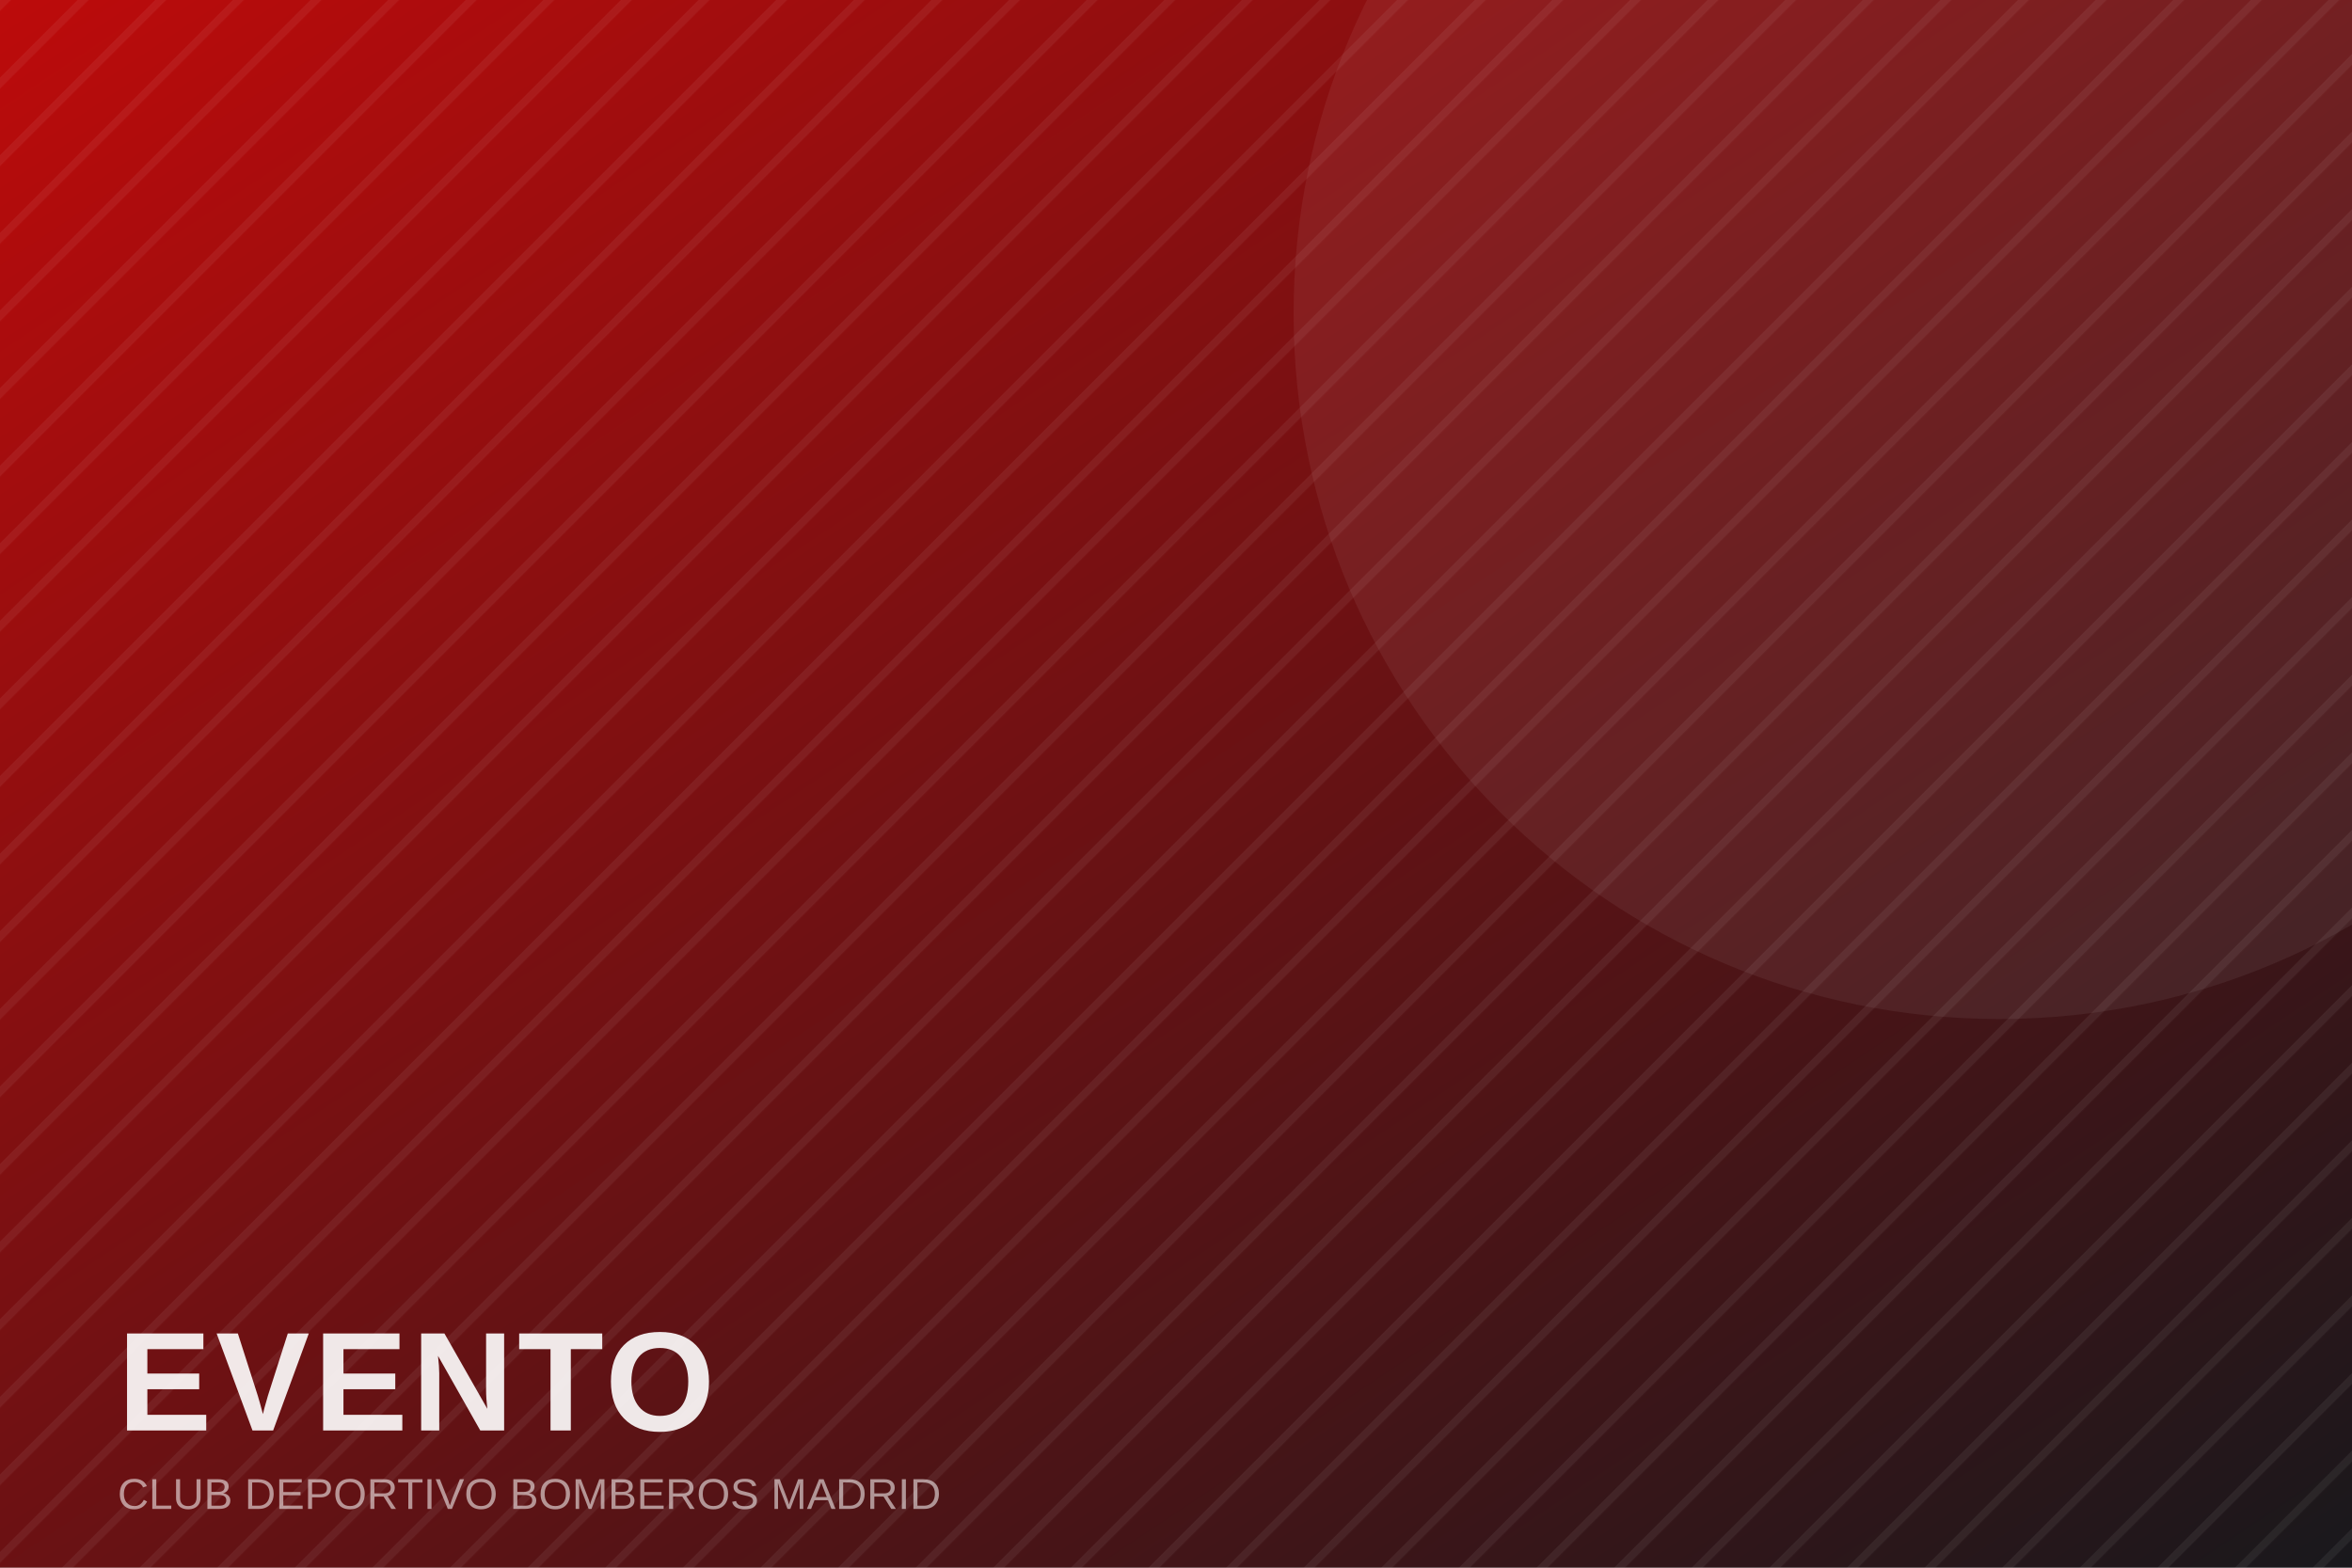
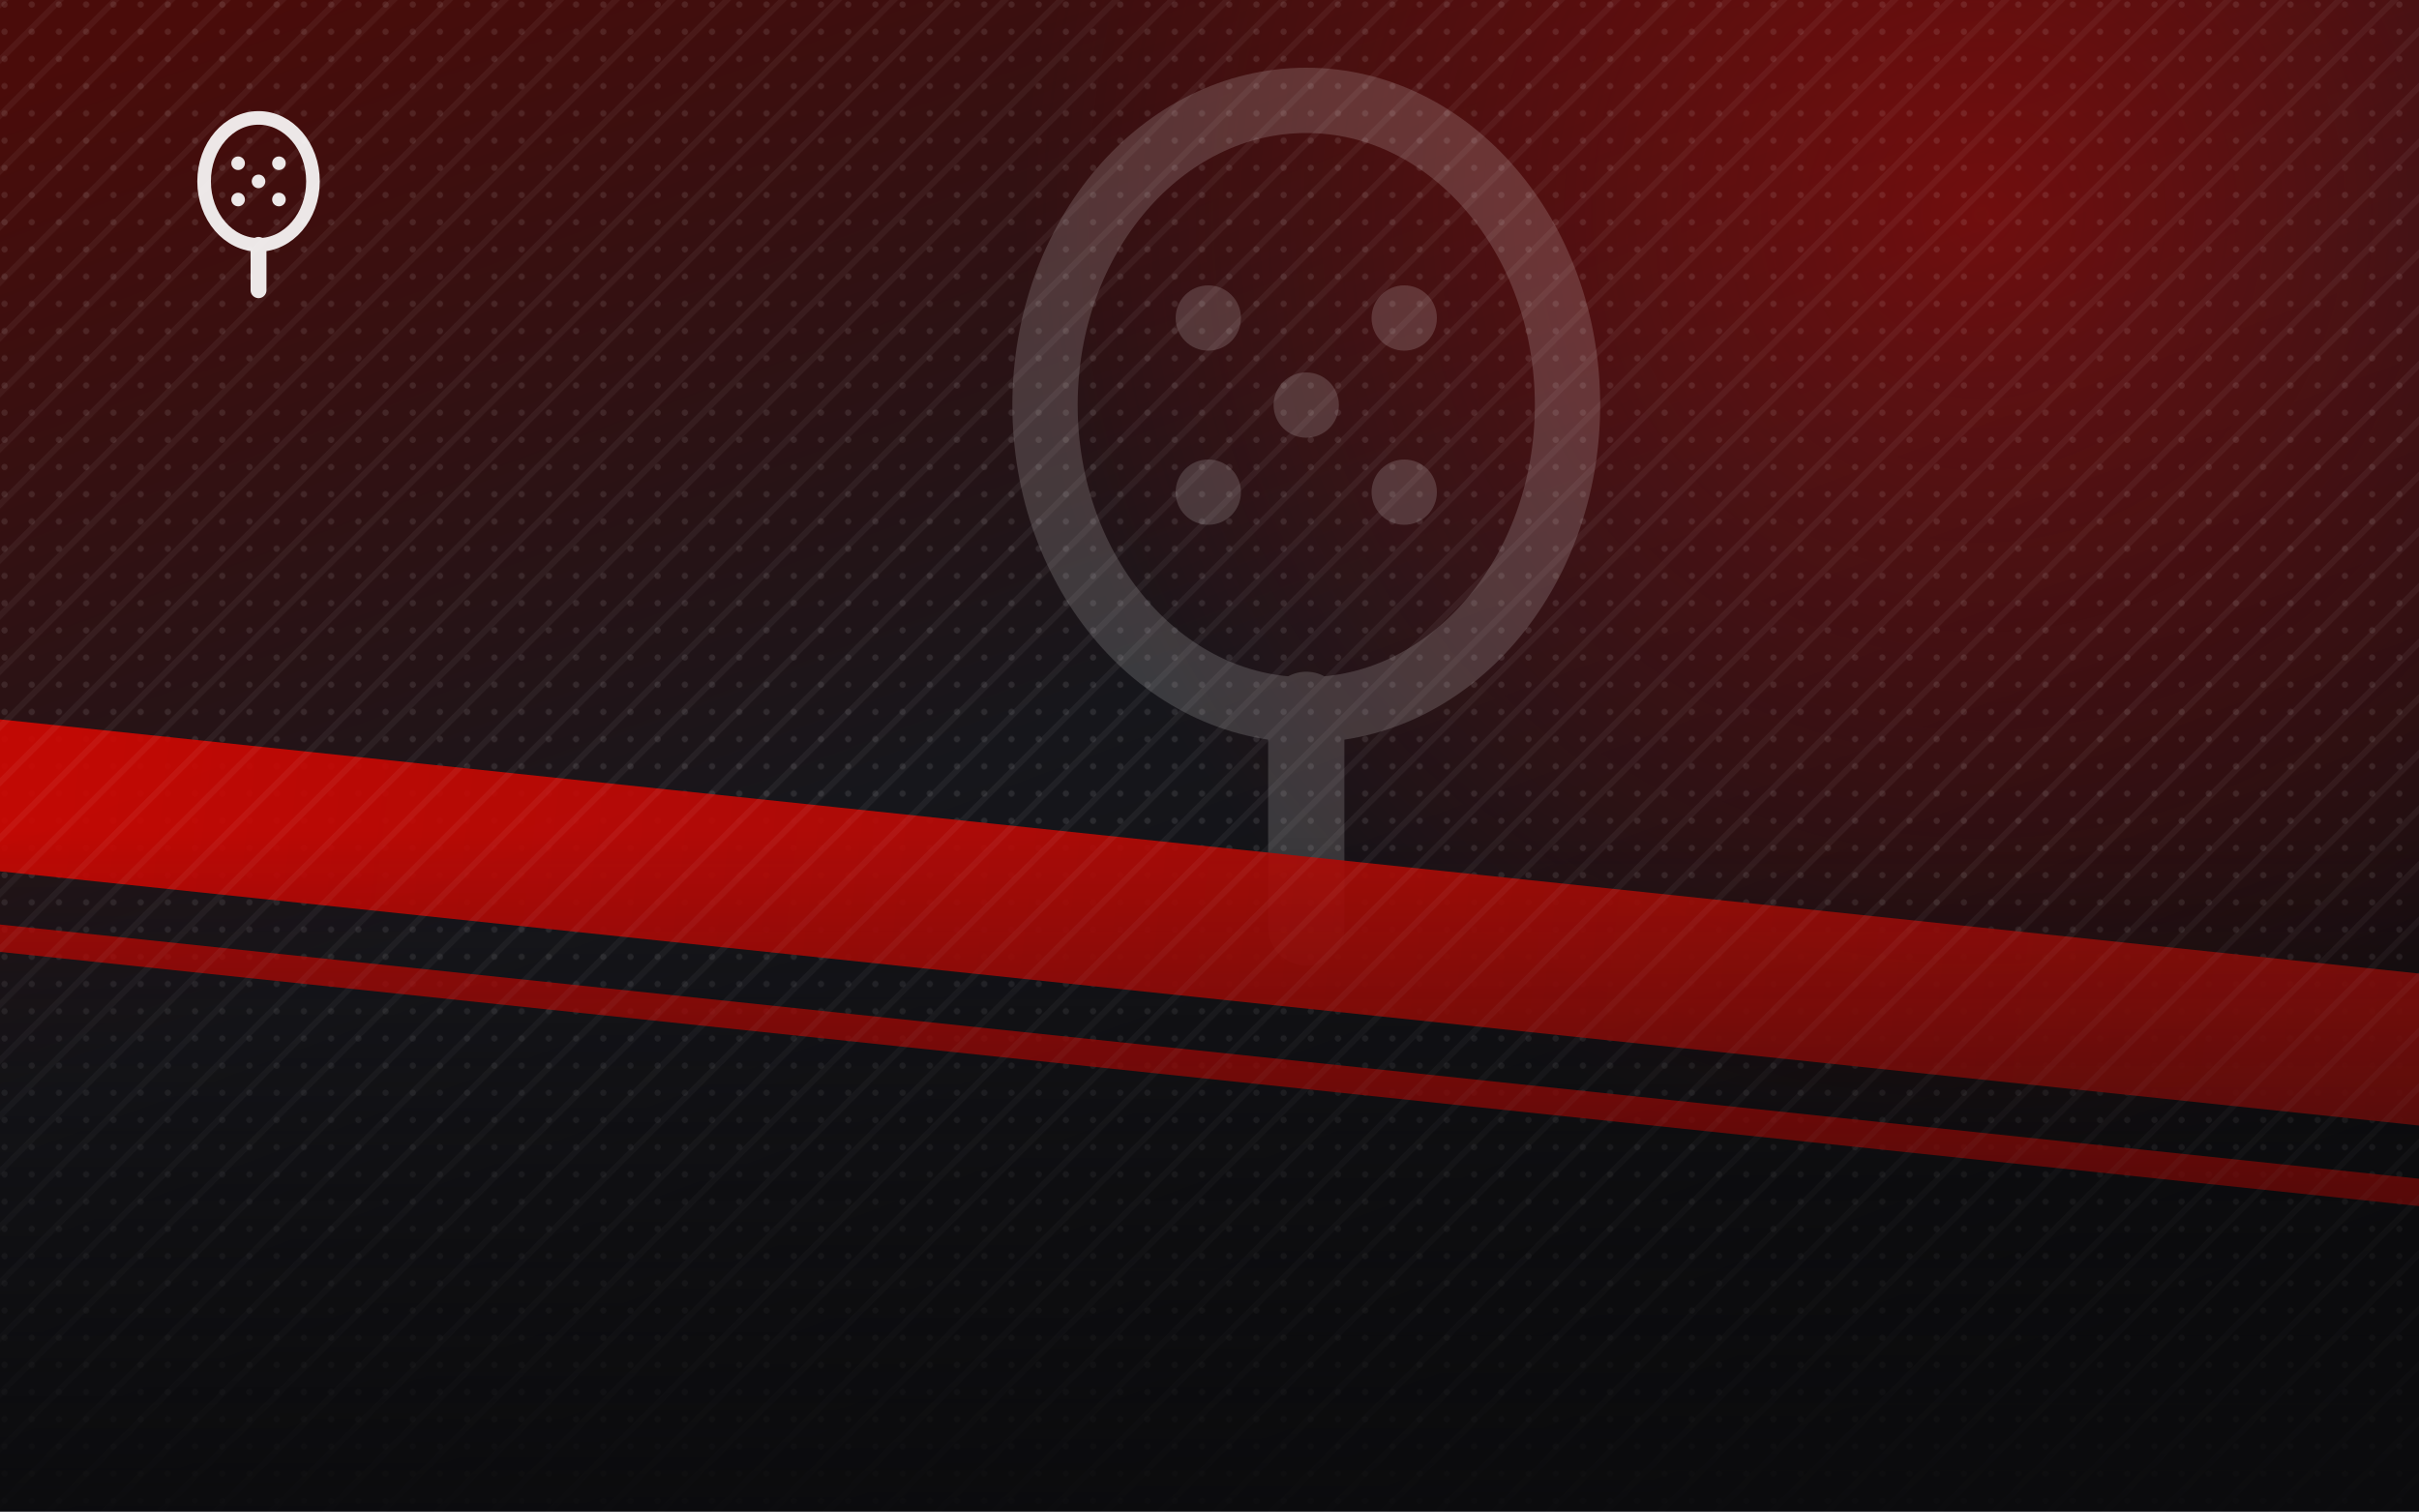
- <svg xmlns="http://www.w3.org/2000/svg" viewBox="0 0 1200 800" width="1200" height="800">
+ <svg xmlns="http://www.w3.org/2000/svg" viewBox="0 0 1600 1000" width="1600" height="1000">
  <defs>
-     <linearGradient id="g" x1="0" y1="0" x2="1" y2="1">
-       <stop offset="0" stop-color="#bd0b0b" />
-       <stop offset="1" stop-color="#18181c" />
+     <linearGradient id="fondo" x1="0.1" y1="0" x2="0.7" y2="1">
+       <stop offset="0" stop-color="#4a0c0a" />
+       <stop offset="0.5" stop-color="#16161b" />
+       <stop offset="1" stop-color="#0b0b0d" />
    </linearGradient>
-     <pattern id="p" width="28" height="28" patternUnits="userSpaceOnUse" patternTransform="rotate(45)">
-       <rect width="4" height="28" fill="rgba(255,255,255,0.06)" />
+     <linearGradient id="banda" x1="0" y1="0" x2="1" y2="0">
+       <stop offset="0" stop-color="#e10600" />
+       <stop offset="1" stop-color="#8c0f0b" />
+     </linearGradient>
+     <radialGradient id="halo">
+       <stop offset="0" stop-color="#e10600" stop-opacity="0.42" />
+       <stop offset="1" stop-color="#e10600" stop-opacity="0" />
+     </radialGradient>
+     <linearGradient id="sombra" x1="0" y1="0" x2="0" y2="1">
+       <stop offset="0" stop-color="#0b0b0d" stop-opacity="0" />
+       <stop offset="1" stop-color="#0b0b0d" stop-opacity="0.92" />
+     </linearGradient>
+     <pattern id="rayas" width="26" height="26" patternUnits="userSpaceOnUse" patternTransform="rotate(45)">
+       <rect width="4" height="26" fill="rgba(255,255,255,0.05)" />
+     </pattern>
+     <pattern id="puntos" width="18" height="18" patternUnits="userSpaceOnUse">
+       <circle cx="3" cy="3" r="2.1" fill="rgba(255,255,255,0.09)" />
    </pattern>
  </defs>
-   <rect width="1200" height="800" fill="url(#g)" />
-   <rect width="1200" height="800" fill="url(#p)" />
-   <circle cx="1020" cy="160" r="360" fill="rgba(255,255,255,0.06)" />
-   <text x="60" y="730" font-family="Arial Narrow, Arial, sans-serif" font-weight="700" font-size="72" fill="rgba(255,255,255,0.9)" letter-spacing="2">EVENTO</text>
-   <text x="60" y="770" font-family="Arial, sans-serif" font-size="22" fill="rgba(255,255,255,0.55)">CLUB DEPORTIVO BOMBEROS MADRID</text>
+   <rect width="1600" height="1000" fill="url(#fondo)" />
+   <circle cx="1312" cy="140" r="640" fill="url(#halo)" />
+   <rect width="1600" height="1000" fill="url(#puntos)" />
+   <g opacity="0.16" transform="translate(504 -20) scale(7.2)">
+     <ellipse cx="50" cy="40" rx="24" ry="28" fill="none" stroke="#ffffff" stroke-width="6" transform="rotate(0 50 40)" />
+     <path d="M50 68 L50 88" fill="none" stroke="#ffffff" stroke-width="7" stroke-linecap="round" stroke-linejoin="round" />
+     <circle cx="41" cy="32" r="3" fill="#ffffff" />
+     <circle cx="59" cy="32" r="3" fill="#ffffff" />
+     <circle cx="41" cy="48" r="3" fill="#ffffff" />
+     <circle cx="59" cy="48" r="3" fill="#ffffff" />
+     <circle cx="50" cy="40" r="3" fill="#ffffff" />
+   </g>
+   <g transform="rotate(6 800 560)">
+     <rect x="-400" y="560" width="2400" height="100" fill="url(#banda)" opacity="0.9" />
+     <rect x="-400" y="695" width="2400" height="18" fill="#e10600" opacity="0.7" />
+   </g>
+   <rect width="1600" height="1000" fill="url(#rayas)" />
+   <g opacity="0.9" transform="translate(96 60) scale(1.5)">
+     <ellipse cx="50" cy="40" rx="24" ry="28" fill="none" stroke="#ffffff" stroke-width="6" transform="rotate(0 50 40)" />
+     <path d="M50 68 L50 88" fill="none" stroke="#ffffff" stroke-width="7" stroke-linecap="round" stroke-linejoin="round" />
+     <circle cx="41" cy="32" r="3" fill="#ffffff" />
+     <circle cx="59" cy="32" r="3" fill="#ffffff" />
+     <circle cx="41" cy="48" r="3" fill="#ffffff" />
+     <circle cx="59" cy="48" r="3" fill="#ffffff" />
+     <circle cx="50" cy="40" r="3" fill="#ffffff" />
+   </g>
+   <rect x="0" y="550" width="1600" height="450" fill="url(#sombra)" />
</svg>
